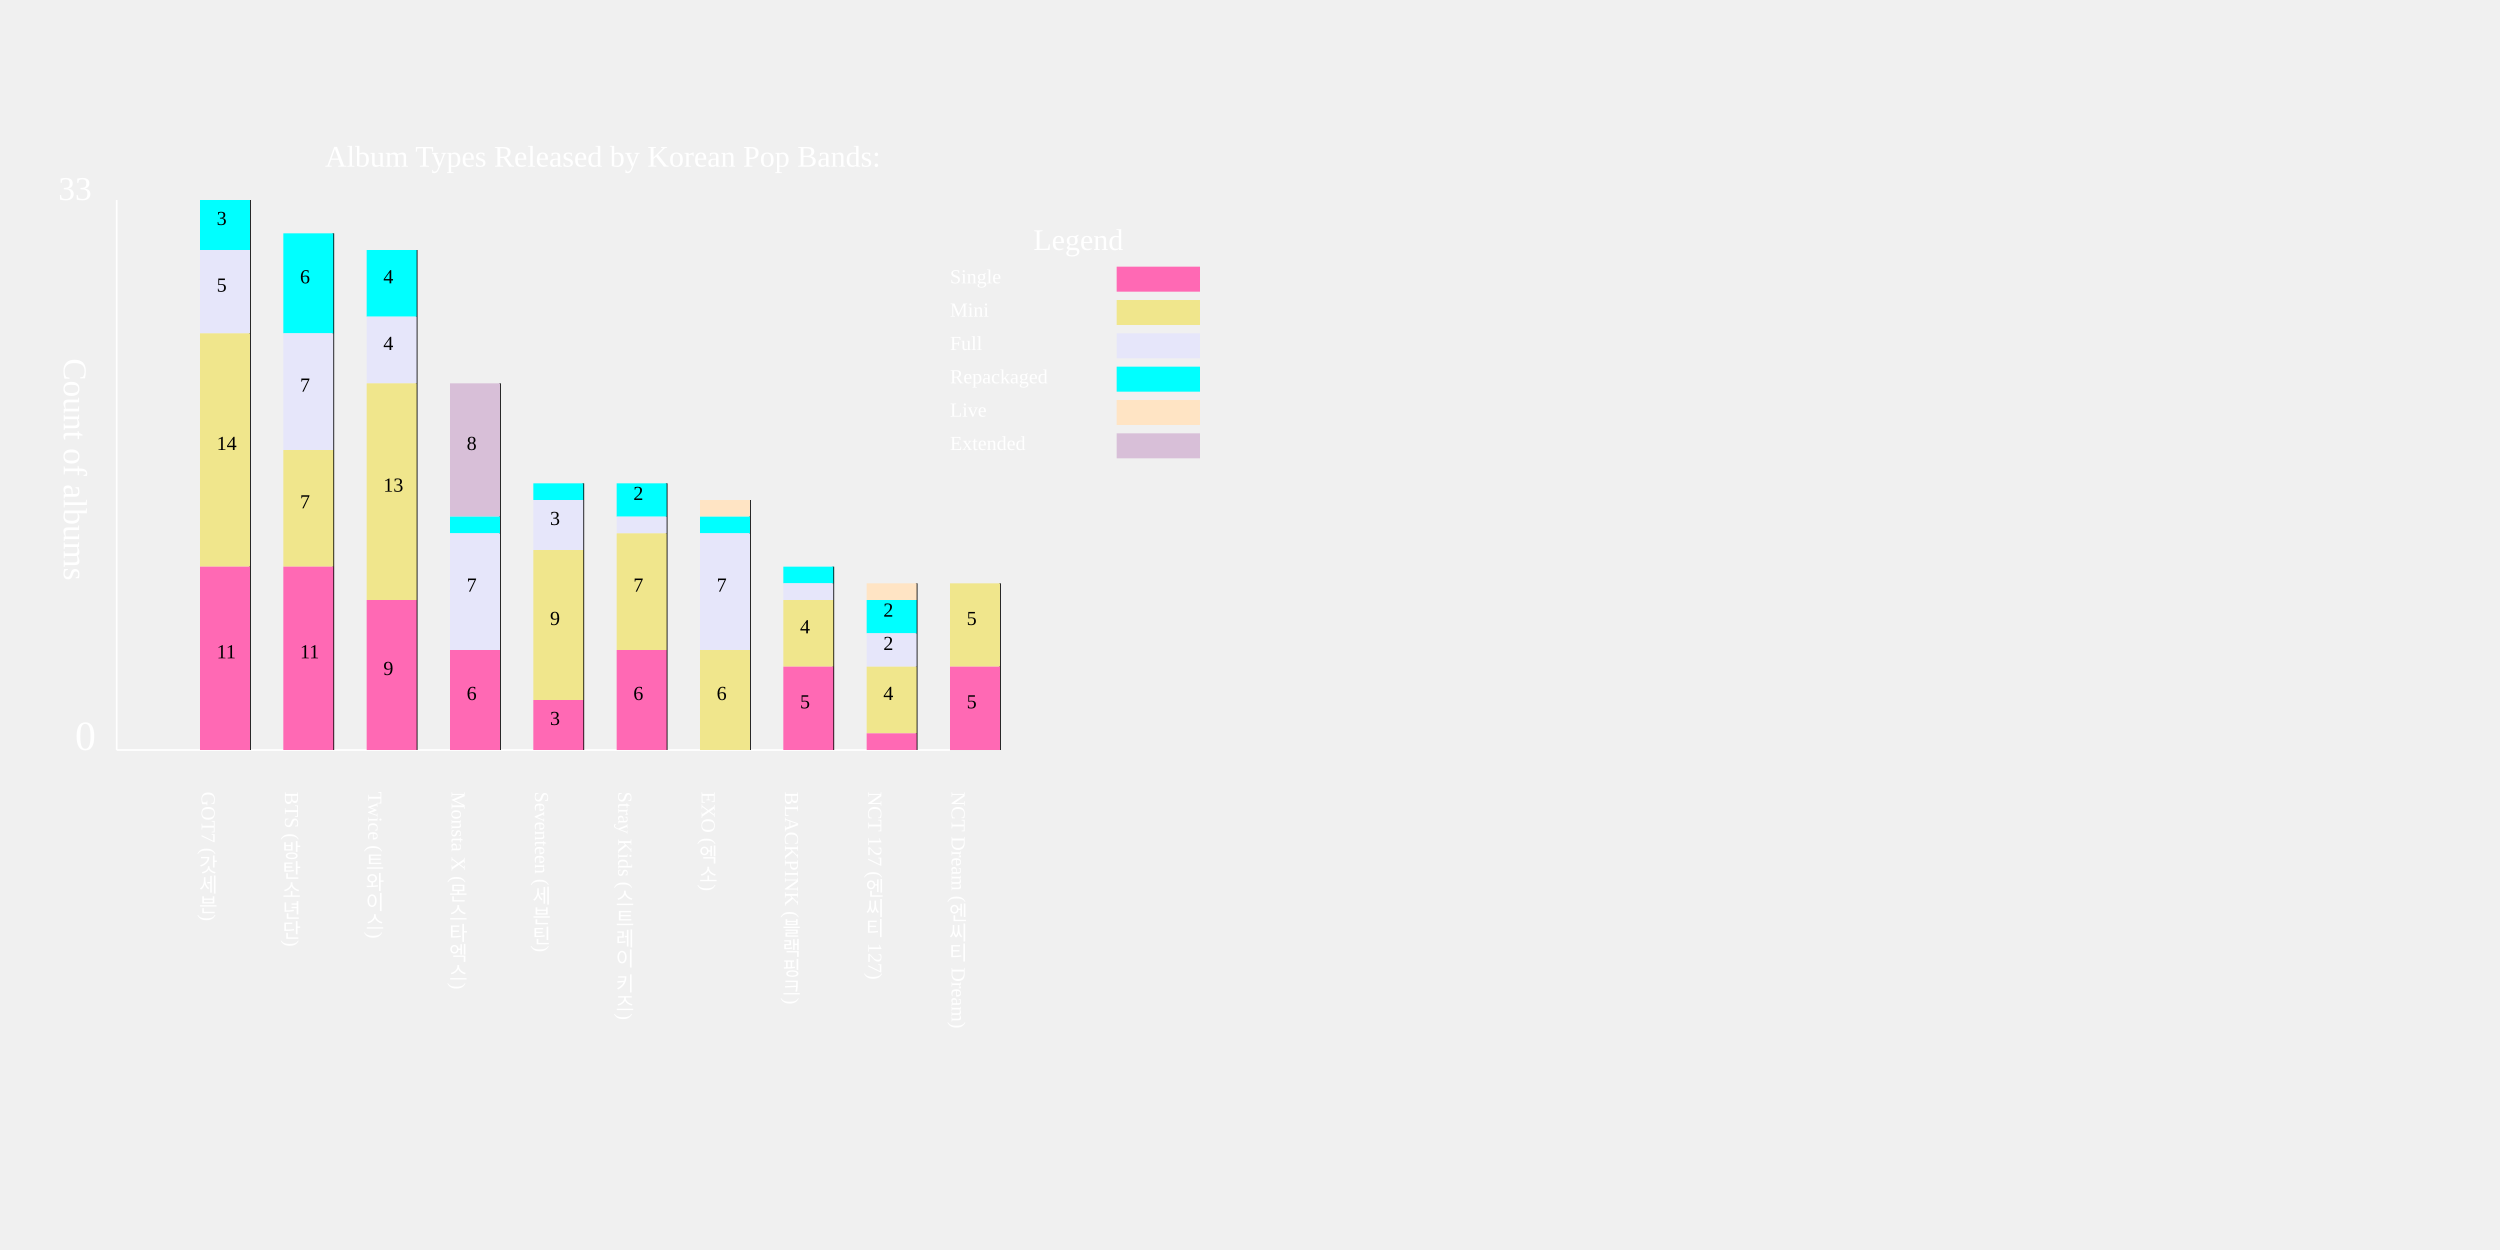
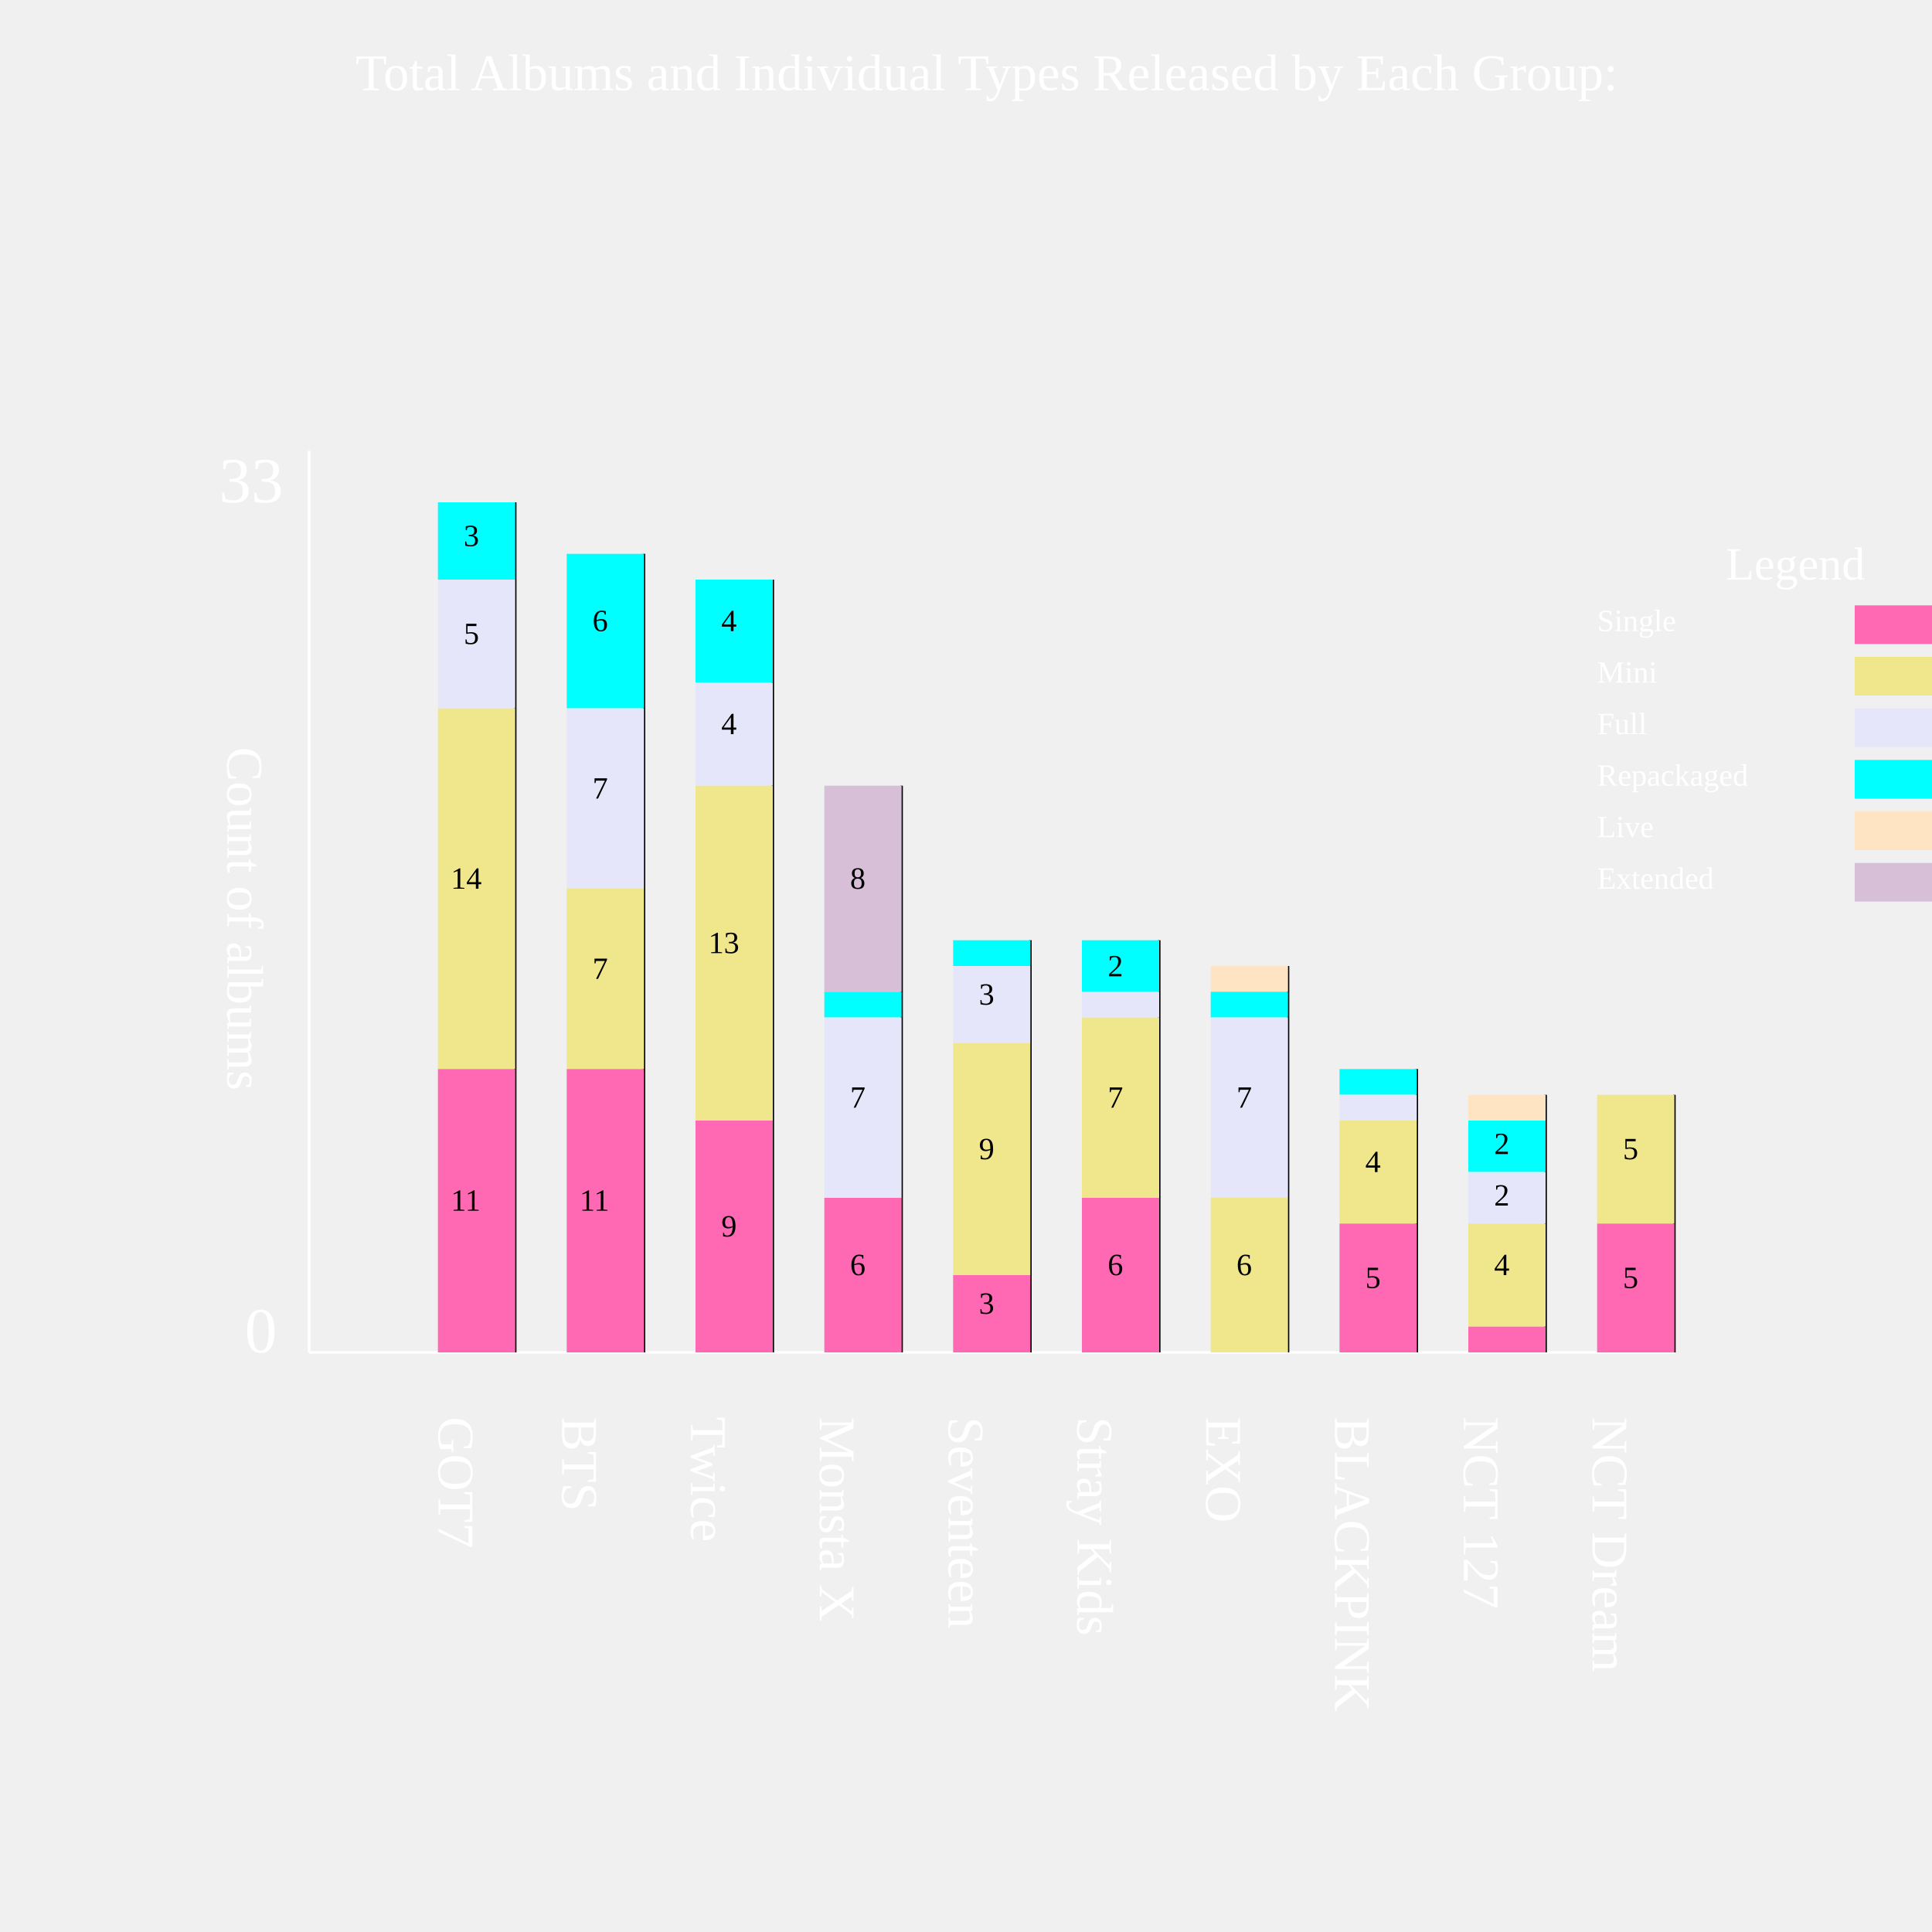
- <svg xmlns="http://www.w3.org/2000/svg" viewBox="0 0 1500 750" preserveAspectRatio="xMinYMin meet">
-   <g transform="translate(70, 450)">
-     <line x1="0" y1="0" x2="500" y2="0" stroke="white" />
-     <line x1="0" y1="0" x2="0" y2="-330" stroke="white" />
-     <text x="125" y="-350" font-size="18px" fill="white">Album Types Released by Korean Pop Bands:</text>
-     <text x="-35" y="-330" font-size="20" fill="white">33</text>
+ <svg xmlns="http://www.w3.org/2000/svg" viewBox="0 0 750 750" preserveAspectRatio="xMinYMin meet">
+   <g transform="translate(120, 525)">
+     <line x1="0" y1="0" x2="530" y2="0" stroke="white" />
+     <line x1="0" y1="0" x2="0" y2="-350" stroke="white" />
+     <text x="18" y="-490" font-size="20" fill="white">Total Albums and Individual Types Released by Each Group:</text>
+     <text x="-35" y="-330" font-size="25" fill="white">33</text>
    <text x="-25" y="-235" font-size="20" style="writing-mode: tb;" fill="white">Count of albums</text>
    <text x="-25" y="0" font-size="25" fill="white">0</text>
    <text x="550" y="-300" font-size="18" fill="white">Legend</text>
    <text x="500" y="-280" fill="white">Single</text>
    <rect x="600" y="-290" width="50" height="15" fill="hotpink" />
    <text x="500" y="-260" fill="white">Mini</text>
    <rect x="600" y="-270" width="50" height="15" fill="khaki" />
    <text x="500" y="-240" fill="white">Full</text>
    <rect x="600" y="-250" width="50" height="15" fill="lavender" />
    <text x="500" y="-220" fill="white">Repackaged</text>
    <rect x="600" y="-230" width="50" height="15" fill="cyan" />
    <text x="500" y="-200" fill="white">Live</text>
    <rect x="600" y="-210" width="50" height="15" fill="bisque" />
    <text x="500" y="-180" fill="white">Extended</text>
    <rect x="600" y="-190" width="50" height="15" fill="thistle" />
    <g class="popBand">
-       <text x="55" y="25" style="writing-mode: tb;" fill="white">GOT7 (갓세븐)</text>
+       <text x="57" y="25" font-size="20" style="writing-mode: tb;" fill="white">GOT7</text>
      <line x1="80" y1="-330" x2="80" y2="0" stroke="black" />
      <rect x="50" y="-330" width="30" height="0" fill="thistle" />
      <rect x="50" y="-330" width="30" height="0" fill="bisque" />
      <rect x="50" y="-330" width="30" height="30" fill="cyan" />
      <rect x="50" y="-300" width="30" height="50" fill="lavender" />
      <rect x="50" y="-250" width="30" height="140" fill="khaki" />
      <rect x="50" y="-110" width="30" height="110" fill="hotpink" />
-       <text x="60" y="-55">11</text>
-       <text x="60" y="-180">14</text>
+       <text x="55" y="-55">11</text>
+       <text x="55" y="-180">14</text>
      <text x="60" y="-275">5</text>
-       <text x="60" y="-315">3</text>
+       <text x="60" y="-313">3</text>
    </g>
    <g class="popBand">
-       <text x="105" y="25" style="writing-mode: tb;" fill="white">BTS (방탄소년단)</text>
+       <text x="105" y="25" font-size="20" style="writing-mode: tb;" fill="white">BTS</text>
      <line x1="130" y1="-310" x2="130" y2="0" stroke="black" />
      <rect x="100" y="-310" width="30" height="0" fill="thistle" />
      <rect x="100" y="-310" width="30" height="0" fill="bisque" />
      <rect x="100" y="-310" width="30" height="60" fill="cyan" />
      <rect x="100" y="-250" width="30" height="70" fill="lavender" />
      <rect x="100" y="-180" width="30" height="70" fill="khaki" />
      <rect x="100" y="-110" width="30" height="110" fill="hotpink" />
-       <text x="110" y="-55">11</text>
+       <text x="105" y="-55">11</text>
      <text x="110" y="-145">7</text>
      <text x="110" y="-215">7</text>
      <text x="110" y="-280">6</text>
    </g>
    <g class="popBand">
-       <text x="155" y="25" style="writing-mode: tb;" fill="white">Twice (트와이스)</text>
+       <text x="155" y="25" font-size="20" style="writing-mode: tb;" fill="white">Twice</text>
      <line x1="180" y1="-300" x2="180" y2="0" stroke="black" />
      <rect x="150" y="-300" width="30" height="0" fill="thistle" />
      <rect x="150" y="-300" width="30" height="0" fill="bisque" />
      <rect x="150" y="-300" width="30" height="40" fill="cyan" />
      <rect x="150" y="-260" width="30" height="40" fill="lavender" />
      <rect x="150" y="-220" width="30" height="130" fill="khaki" />
      <rect x="150" y="-90" width="30" height="90" fill="hotpink" />
      <text x="160" y="-45">9</text>
-       <text x="160" y="-155">13</text>
+       <text x="155" y="-155">13</text>
      <text x="160" y="-240">4</text>
      <text x="160" y="-280">4</text>
    </g>
    <g class="popBand">
-       <text x="205" y="25" style="writing-mode: tb;" fill="white">Monsta X (몬스타엑스)</text>
+       <text x="205" y="25" font-size="20" style="writing-mode: tb;" fill="white">Monsta X</text>
      <line x1="230" y1="-220" x2="230" y2="0" stroke="black" />
      <rect x="200" y="-220" width="30" height="80" fill="thistle" />
      <rect x="200" y="-140" width="30" height="0" fill="bisque" />
      <rect x="200" y="-140" width="30" height="10" fill="cyan" />
      <rect x="200" y="-130" width="30" height="70" fill="lavender" />
      <rect x="200" y="-60" width="30" height="0" fill="khaki" />
      <rect x="200" y="-60" width="30" height="60" fill="hotpink" />
      <text x="210" y="-30">6</text>
      <text x="210" y="-95">7</text>
      <text x="210" y="-180">8</text>
    </g>
    <g class="popBand">
-       <text x="255" y="25" style="writing-mode: tb;" fill="white">Seventeen (세븐틴)</text>
+       <text x="255" y="25" font-size="20" style="writing-mode: tb;" fill="white">Seventeen</text>
      <line x1="280" y1="-160" x2="280" y2="0" stroke="black" />
      <rect x="250" y="-160" width="30" height="0" fill="thistle" />
      <rect x="250" y="-160" width="30" height="0" fill="bisque" />
      <rect x="250" y="-160" width="30" height="10" fill="cyan" />
      <rect x="250" y="-150" width="30" height="30" fill="lavender" />
      <rect x="250" y="-120" width="30" height="90" fill="khaki" />
      <rect x="250" y="-30" width="30" height="30" fill="hotpink" />
      <text x="260" y="-15">3</text>
      <text x="260" y="-75">9</text>
      <text x="260" y="-135">3</text>
    </g>
    <g class="popBand">
-       <text x="305" y="25" style="writing-mode: tb;" fill="white">Stray Kids (스트레이 키즈)</text>
+       <text x="305" y="25" font-size="20" style="writing-mode: tb;" fill="white">Stray Kids</text>
      <line x1="330" y1="-160" x2="330" y2="0" stroke="black" />
      <rect x="300" y="-160" width="30" height="0" fill="thistle" />
      <rect x="300" y="-160" width="30" height="0" fill="bisque" />
      <rect x="300" y="-160" width="30" height="20" fill="cyan" />
      <rect x="300" y="-140" width="30" height="10" fill="lavender" />
      <rect x="300" y="-130" width="30" height="70" fill="khaki" />
      <rect x="300" y="-60" width="30" height="60" fill="hotpink" />
      <text x="310" y="-30">6</text>
      <text x="310" y="-95">7</text>
-       <text x="310" y="-150">2</text>
+       <text x="310" y="-146">2</text>
    </g>
    <g class="popBand">
-       <text x="355" y="25" style="writing-mode: tb;" fill="white">EXO (엑소)</text>
+       <text x="355" y="25" font-size="20" style="writing-mode: tb;" fill="white">EXO</text>
      <line x1="380" y1="-150" x2="380" y2="0" stroke="black" />
      <rect x="350" y="-150" width="30" height="0" fill="thistle" />
      <rect x="350" y="-150" width="30" height="10" fill="bisque" />
      <rect x="350" y="-140" width="30" height="10" fill="cyan" />
      <rect x="350" y="-130" width="30" height="70" fill="lavender" />
      <rect x="350" y="-60" width="30" height="60" fill="khaki" />
      <rect x="350" y="0" width="30" height="0" fill="hotpink" />
      <text x="360" y="-30">6</text>
      <text x="360" y="-95">7</text>
    </g>
    <g class="popBand">
-       <text x="405" y="25" style="writing-mode: tb;" fill="white">BLACKPINK (블랙핑크)</text>
+       <text x="405" y="25" font-size="20" style="writing-mode: tb;" fill="white">BLACKPINK</text>
      <line x1="430" y1="-110" x2="430" y2="0" stroke="black" />
      <rect x="400" y="-110" width="30" height="0" fill="thistle" />
      <rect x="400" y="-110" width="30" height="0" fill="bisque" />
      <rect x="400" y="-110" width="30" height="10" fill="cyan" />
      <rect x="400" y="-100" width="30" height="10" fill="lavender" />
      <rect x="400" y="-90" width="30" height="40" fill="khaki" />
      <rect x="400" y="-50" width="30" height="50" fill="hotpink" />
      <text x="410" y="-25">5</text>
      <text x="410" y="-70">4</text>
    </g>
    <g class="popBand">
-       <text x="455" y="25" style="writing-mode: tb;" fill="white">NCT 127 (엔씨티 127)</text>
+       <text x="455" y="25" font-size="20" style="writing-mode: tb;" fill="white">NCT 127</text>
      <line x1="480" y1="-100" x2="480" y2="0" stroke="black" />
      <rect x="450" y="-100" width="30" height="0" fill="thistle" />
      <rect x="450" y="-100" width="30" height="10" fill="bisque" />
      <rect x="450" y="-90" width="30" height="20" fill="cyan" />
      <rect x="450" y="-70" width="30" height="20" fill="lavender" />
      <rect x="450" y="-50" width="30" height="40" fill="khaki" />
      <rect x="450" y="-10" width="30" height="10" fill="hotpink" />
      <text x="460" y="-30">4</text>
-       <text x="460" y="-60">2</text>
-       <text x="460" y="-80">2</text>
+       <text x="460" y="-57">2</text>
+       <text x="460" y="-77">2</text>
    </g>
    <g class="popBand">
-       <text x="505" y="25" style="writing-mode: tb;" fill="white">NCT Dream (엔씨티 Dream)</text>
+       <text x="505" y="25" font-size="20" style="writing-mode: tb;" fill="white">NCT Dream</text>
      <line x1="530" y1="-100" x2="530" y2="0" stroke="black" />
      <rect x="500" y="-100" width="30" height="0" fill="thistle" />
      <rect x="500" y="-100" width="30" height="0" fill="bisque" />
      <rect x="500" y="-100" width="30" height="0" fill="cyan" />
      <rect x="500" y="-100" width="30" height="0" fill="lavender" />
      <rect x="500" y="-100" width="30" height="50" fill="khaki" />
      <rect x="500" y="-50" width="30" height="50" fill="hotpink" />
      <text x="510" y="-25">5</text>
      <text x="510" y="-75">5</text>
    </g>
  </g>
</svg>
